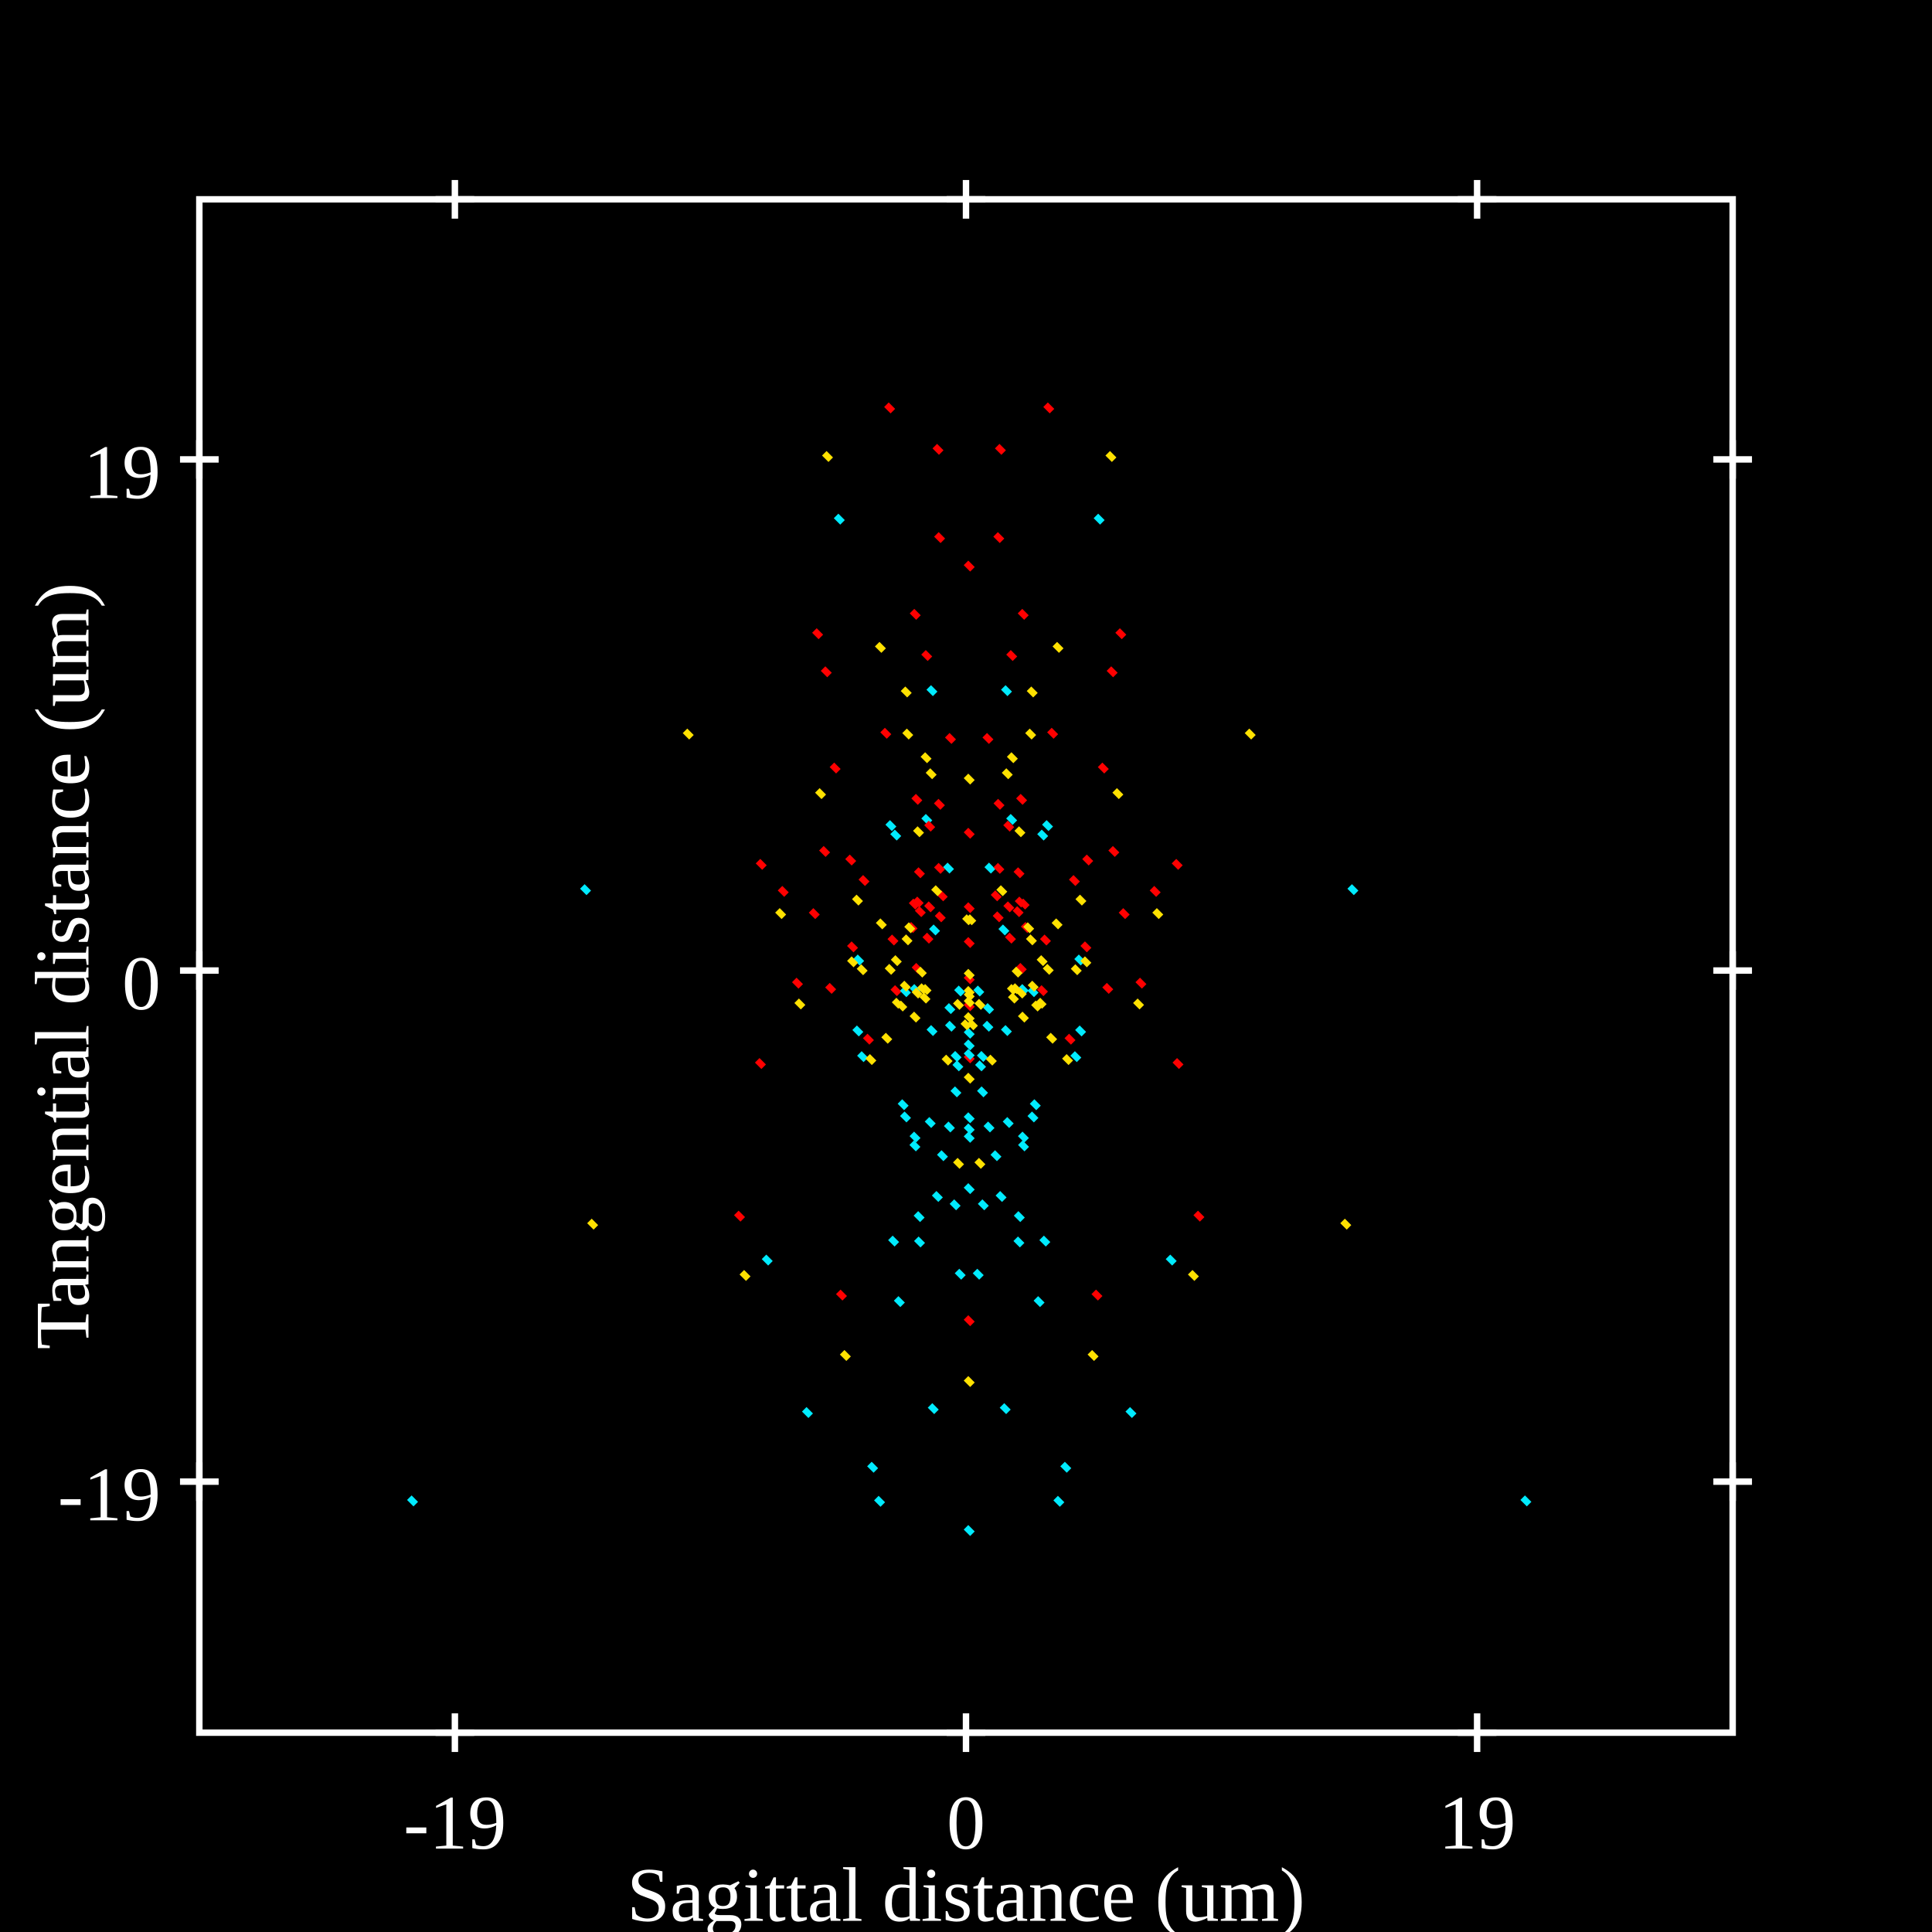
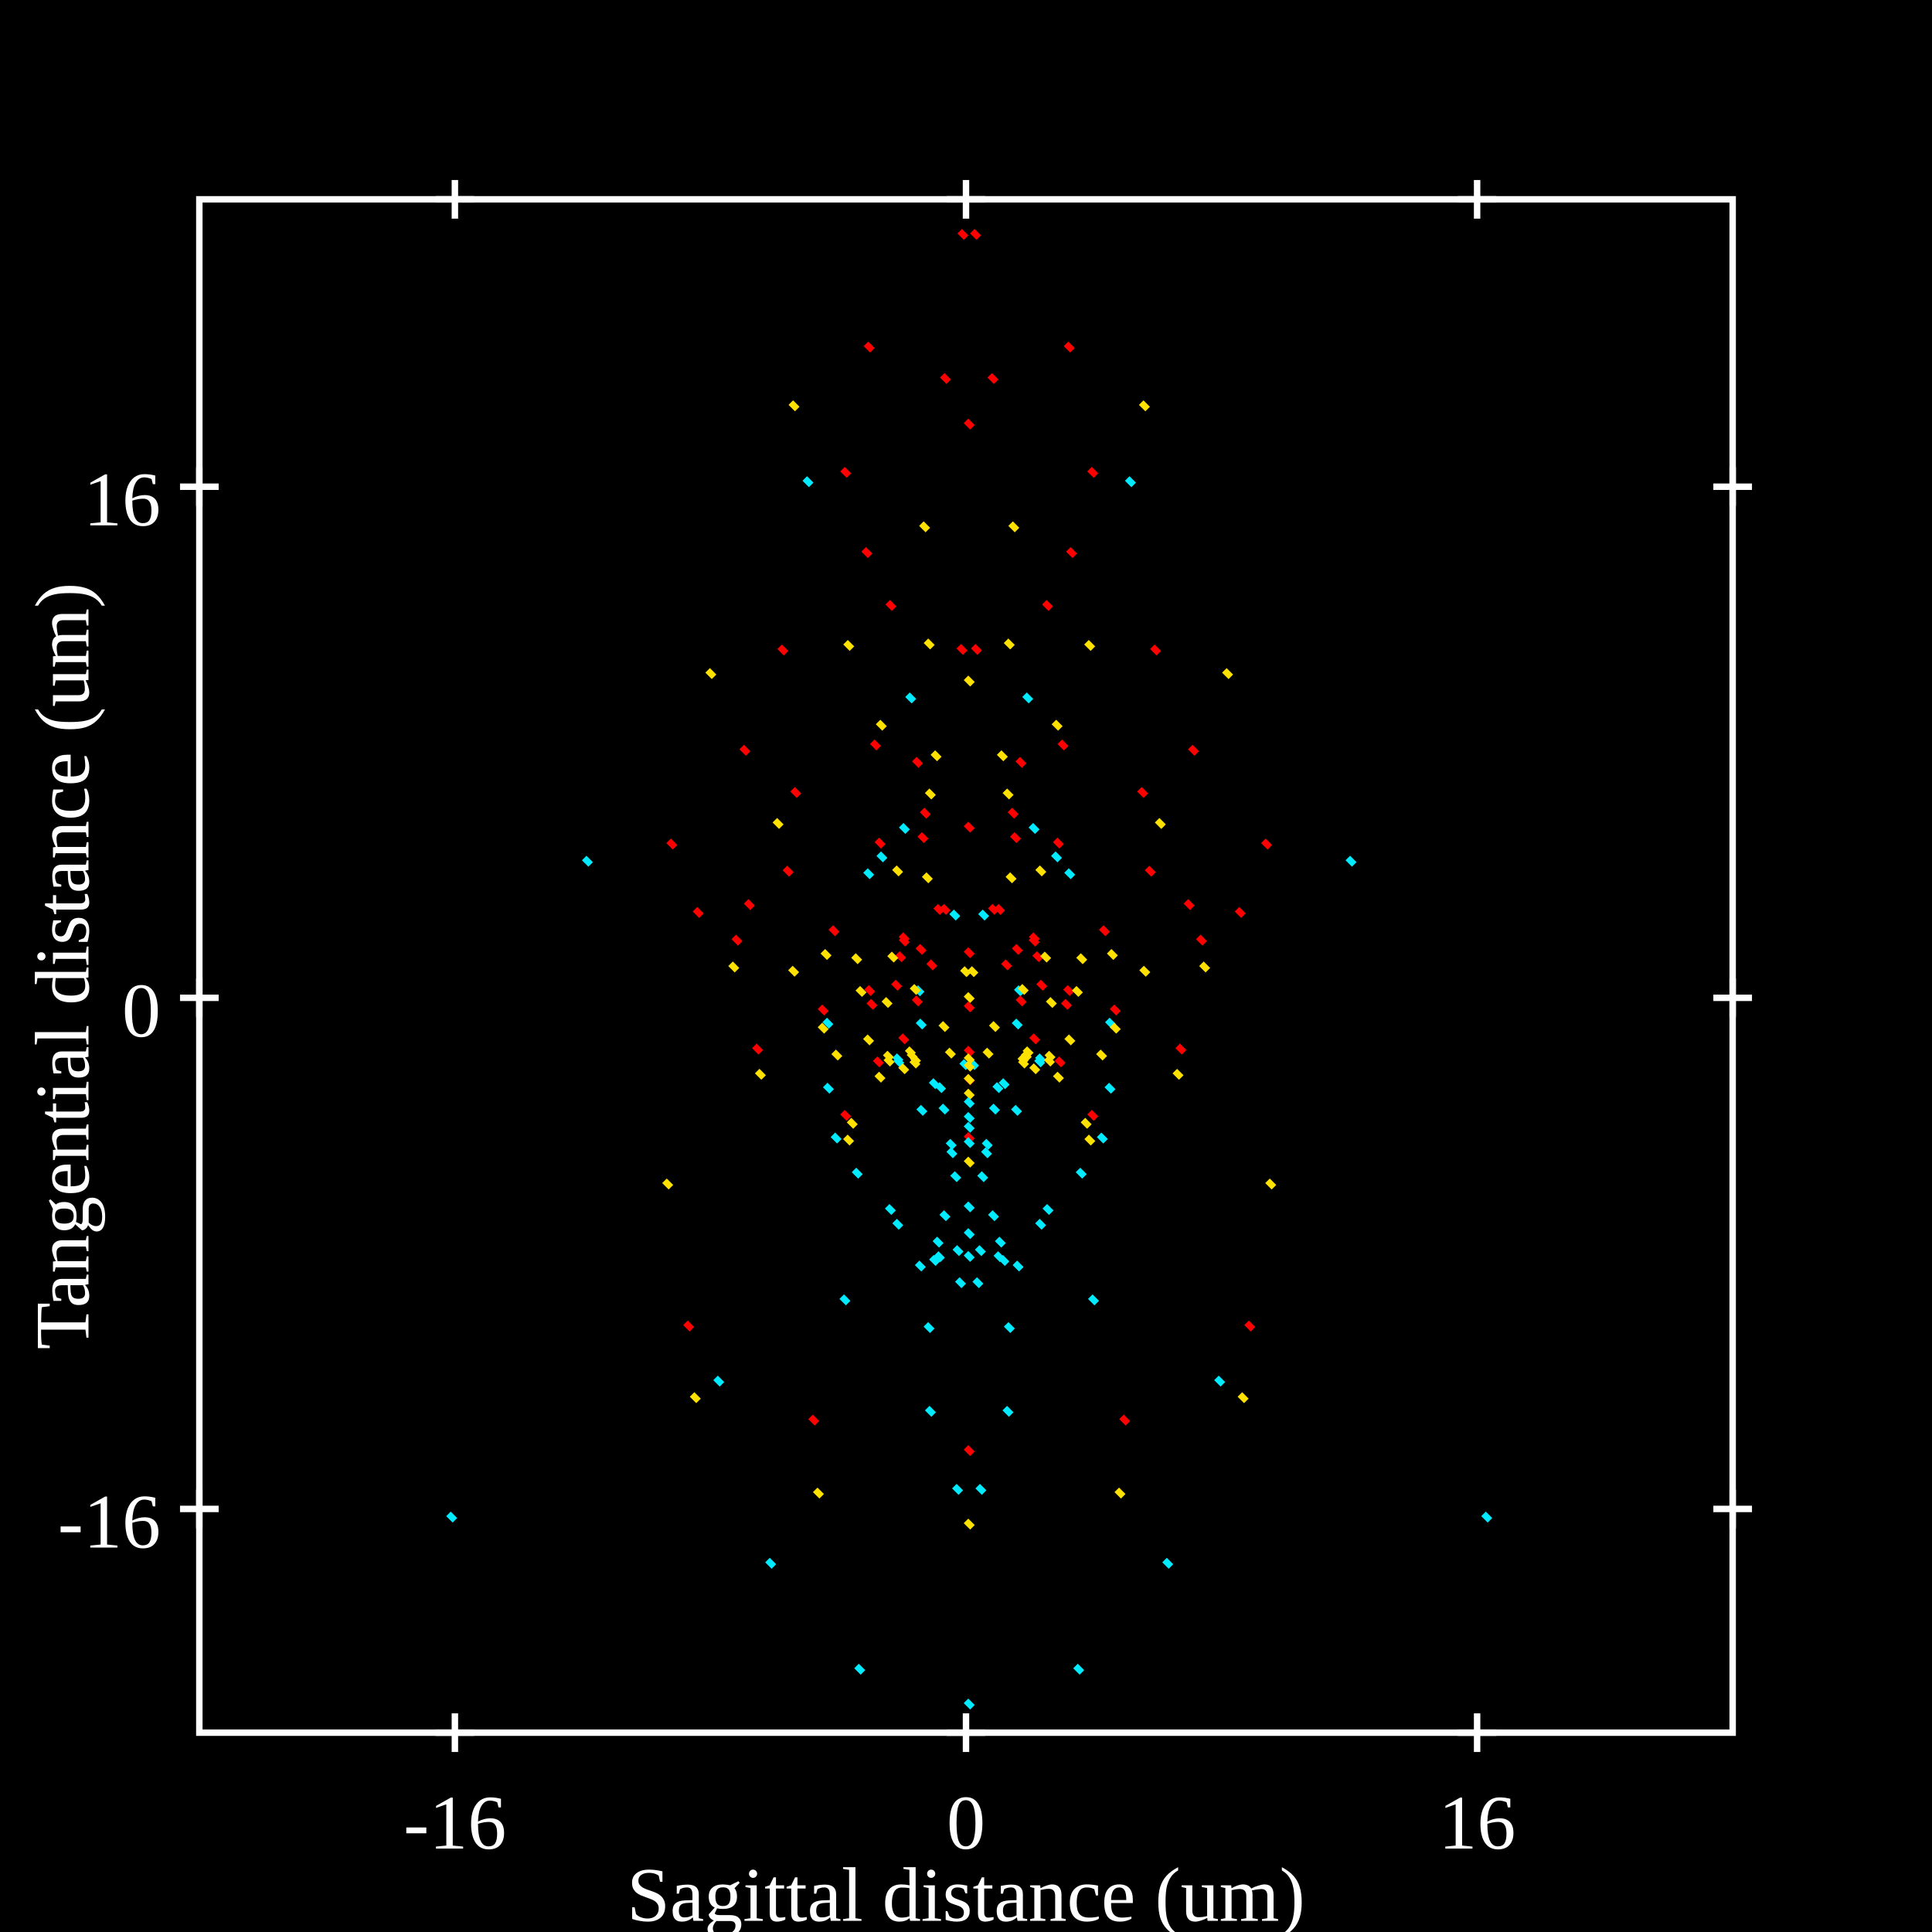
<svg xmlns="http://www.w3.org/2000/svg" xmlns:xlink="http://www.w3.org/1999/xlink" width="300px" height="300px" version="1.1">
  <rect x="0" y="0" width="300" height="300" fill="#000000" />
  <defs>
    <g id="dot">
      <line x1="1" y1="1" x2="0" y2="0" />
    </g>
    <g id="cross">
      <line x1="-3" y1="0" x2="3" y2="0" />
      <line x1="0" y1="-3" x2="0" y2="3" />
    </g>
    <g id="square">
      <line x1="-3" y1="-3" x2="-3" y2="3" />
      <line x1="-3" y1="3" x2="3" y2="3" />
      <line x1="3" y1="3" x2="3" y2="-3" />
      <line x1="3" y1="-3" x2="-3" y2="-3" />
    </g>
    <g id="round">
      <ellipse cx="0" cy="0" rx="3" ry="3" fill="none" />
    </g>
    <g id="triangle">
      <line x1="0" y1="-3" x2="-3" y2="3" />
      <line x1="-3" y1="3" x2="3" y2="3" />
      <line x1="0" y1="-3" x2="3" y2="3" />
    </g>
  </defs>
  <polygon fill="none" stroke="#ffffff" points="30.952,269.048 30.952,30.952 269.048,30.952 269.048,269.048 " />
  <text style="font-size:12;text-align:center;text-anchor:middle;" x="150" y="298.262" fill="#ffffff">Sagittal distance (um)</text>
  <use x="70.635" y="30.952" xlink:href="#cross" stroke="#ffffff" />
  <use x="70.635" y="269.048" xlink:href="#cross" stroke="#ffffff" />
-   <text style="font-size:12;text-align:center;text-anchor:middle;" x="70.635" y="287.048" fill="#ffffff">-19</text>
+   <text style="font-size:12;text-align:center;text-anchor:middle;" x="70.635" y="287.048" fill="#ffffff">-16</text>
  <use x="150" y="30.952" xlink:href="#cross" stroke="#ffffff" />
  <use x="150" y="269.048" xlink:href="#cross" stroke="#ffffff" />
  <text style="font-size:12;text-align:center;text-anchor:middle;" x="150" y="287.048" fill="#ffffff">0</text>
  <use x="229.365" y="30.952" xlink:href="#cross" stroke="#ffffff" />
  <use x="229.365" y="269.048" xlink:href="#cross" stroke="#ffffff" />
-   <text style="font-size:12;text-align:center;text-anchor:middle;" x="229.365" y="287.048" fill="#ffffff">19</text>
+   <text style="font-size:12;text-align:center;text-anchor:middle;" x="229.365" y="287.048" fill="#ffffff">16</text>
  <text style="font-size:12;text-align:center;text-anchor:middle;" x="7.738" y="156" transform="rotate(-90,7.738,150)" fill="#ffffff">Tangential distance (um)</text>
-   <use x="269.048" y="230.068" xlink:href="#cross" stroke="#ffffff" />
-   <use x="30.952" y="230.068" xlink:href="#cross" stroke="#ffffff" />
-   <text style="font-size:12;text-align:right;text-anchor:end;" x="24.952" y="236.068" fill="#ffffff">-19</text>
-   <use x="269.048" y="150.703" xlink:href="#cross" stroke="#ffffff" />
-   <use x="30.952" y="150.703" xlink:href="#cross" stroke="#ffffff" />
-   <text style="font-size:12;text-align:right;text-anchor:end;" x="24.952" y="156.703" fill="#ffffff">0</text>
-   <use x="269.048" y="71.337" xlink:href="#cross" stroke="#ffffff" />
-   <use x="30.952" y="71.337" xlink:href="#cross" stroke="#ffffff" />
-   <text style="font-size:12;text-align:right;text-anchor:end;" x="24.952" y="77.337" fill="#ffffff">19</text>
-   <use x="118.636" y="195.164" xlink:href="#dot" stroke="#00ebff" />
-   <use x="115.189" y="197.551" xlink:href="#dot" stroke="#ffe100" />
-   <use x="114.332" y="188.342" xlink:href="#dot" stroke="#ff0000" />
-   <use x="124.883" y="218.836" xlink:href="#dot" stroke="#00ebff" />
-   <use x="130.769" y="209.98" xlink:href="#dot" stroke="#ffe100" />
-   <use x="130.165" y="200.598" xlink:href="#dot" stroke="#ff0000" />
-   <use x="136.08" y="232.622" xlink:href="#dot" stroke="#00ebff" />
-   <use x="150" y="214.027" xlink:href="#dot" stroke="#ffe100" />
-   <use x="150" y="204.575" xlink:href="#dot" stroke="#ff0000" />
-   <use x="150" y="237.157" xlink:href="#dot" stroke="#00ebff" />
-   <use x="169.231" y="209.98" xlink:href="#dot" stroke="#ffe100" />
-   <use x="169.835" y="200.598" xlink:href="#dot" stroke="#ff0000" />
-   <use x="163.92" y="232.622" xlink:href="#dot" stroke="#00ebff" />
-   <use x="184.811" y="197.551" xlink:href="#dot" stroke="#ffe100" />
-   <use x="185.668" y="188.342" xlink:href="#dot" stroke="#ff0000" />
-   <use x="175.117" y="218.836" xlink:href="#dot" stroke="#00ebff" />
-   <use x="181.364" y="195.164" xlink:href="#dot" stroke="#00ebff" />
-   <use x="127.996" y="70.384" xlink:href="#dot" stroke="#ffe100" />
-   <use x="137.645" y="62.843" xlink:href="#dot" stroke="#ff0000" />
-   <use x="129.826" y="80.114" xlink:href="#dot" stroke="#00ebff" />
-   <use x="136.21" y="100.024" xlink:href="#dot" stroke="#ffe100" />
-   <use x="141.616" y="94.894" xlink:href="#dot" stroke="#ff0000" />
-   <use x="144.211" y="106.745" xlink:href="#dot" stroke="#00ebff" />
-   <use x="126.917" y="122.732" xlink:href="#dot" stroke="#ffe100" />
-   <use x="129.18" y="118.761" xlink:href="#dot" stroke="#ff0000" />
-   <use x="138.59" y="129.171" xlink:href="#dot" stroke="#00ebff" />
-   <use x="120.719" y="141.362" xlink:href="#dot" stroke="#ffe100" />
-   <use x="121.122" y="137.917" xlink:href="#dot" stroke="#ff0000" />
-   <use x="132.835" y="148.567" xlink:href="#dot" stroke="#00ebff" />
-   <use x="123.704" y="155.397" xlink:href="#dot" stroke="#ffe100" />
-   <use x="123.336" y="152.164" xlink:href="#dot" stroke="#ff0000" />
-   <use x="133.445" y="163.577" xlink:href="#dot" stroke="#00ebff" />
-   <use x="134.728" y="164.028" xlink:href="#dot" stroke="#ffe100" />
-   <use x="134.35" y="160.863" xlink:href="#dot" stroke="#ff0000" />
-   <use x="140.106" y="172.941" xlink:href="#dot" stroke="#00ebff" />
-   <use x="150" y="166.922" xlink:href="#dot" stroke="#ffe100" />
-   <use x="150" y="163.771" xlink:href="#dot" stroke="#ff0000" />
-   <use x="150" y="176.103" xlink:href="#dot" stroke="#00ebff" />
-   <use x="165.272" y="164.028" xlink:href="#dot" stroke="#ffe100" />
-   <use x="165.65" y="160.863" xlink:href="#dot" stroke="#ff0000" />
-   <use x="159.894" y="172.941" xlink:href="#dot" stroke="#00ebff" />
-   <use x="176.296" y="155.397" xlink:href="#dot" stroke="#ffe100" />
-   <use x="176.664" y="152.164" xlink:href="#dot" stroke="#ff0000" />
-   <use x="166.555" y="163.577" xlink:href="#dot" stroke="#00ebff" />
-   <use x="179.281" y="141.362" xlink:href="#dot" stroke="#ffe100" />
-   <use x="178.878" y="137.917" xlink:href="#dot" stroke="#ff0000" />
-   <use x="167.165" y="148.567" xlink:href="#dot" stroke="#00ebff" />
-   <use x="173.083" y="122.732" xlink:href="#dot" stroke="#ffe100" />
-   <use x="170.82" y="118.761" xlink:href="#dot" stroke="#ff0000" />
-   <use x="161.41" y="129.171" xlink:href="#dot" stroke="#00ebff" />
-   <use x="163.79" y="100.024" xlink:href="#dot" stroke="#ffe100" />
-   <use x="158.384" y="94.894" xlink:href="#dot" stroke="#ff0000" />
-   <use x="155.789" y="106.745" xlink:href="#dot" stroke="#00ebff" />
-   <use x="172.004" y="70.384" xlink:href="#dot" stroke="#ffe100" />
-   <use x="162.355" y="62.843" xlink:href="#dot" stroke="#ff0000" />
-   <use x="170.174" y="80.114" xlink:href="#dot" stroke="#00ebff" />
-   <use x="106.367" y="113.484" xlink:href="#dot" stroke="#ffe100" />
-   <use x="126.461" y="97.903" xlink:href="#dot" stroke="#ff0000" />
-   <use x="90.424" y="137.647" xlink:href="#dot" stroke="#00ebff" />
-   <use x="159.542" y="113.484" xlink:href="#dot" stroke="#ffe100" />
-   <use x="172.195" y="103.817" xlink:href="#dot" stroke="#ff0000" />
-   <use x="156.59" y="126.739" xlink:href="#dot" stroke="#00ebff" />
-   <use x="155.907" y="119.648" xlink:href="#dot" stroke="#ffe100" />
-   <use x="162.951" y="113.362" xlink:href="#dot" stroke="#ff0000" />
-   <use x="162.163" y="127.701" xlink:href="#dot" stroke="#00ebff" />
-   <use x="142.127" y="128.656" xlink:href="#dot" stroke="#ffe100" />
-   <use x="145.372" y="124.394" xlink:href="#dot" stroke="#ff0000" />
-   <use x="153.215" y="134.298" xlink:href="#dot" stroke="#00ebff" />
-   <use x="132.653" y="139.267" xlink:href="#dot" stroke="#ffe100" />
-   <use x="133.666" y="136.228" xlink:href="#dot" stroke="#ff0000" />
-   <use x="144.615" y="143.902" xlink:href="#dot" stroke="#00ebff" />
-   <use x="131.887" y="148.852" xlink:href="#dot" stroke="#ffe100" />
-   <use x="131.882" y="146.528" xlink:href="#dot" stroke="#ff0000" />
-   <use x="141.616" y="153.156" xlink:href="#dot" stroke="#00ebff" />
-   <use x="138.834" y="155.28" xlink:href="#dot" stroke="#ffe100" />
-   <use x="138.627" y="153.328" xlink:href="#dot" stroke="#ff0000" />
-   <use x="144.226" y="159.524" xlink:href="#dot" stroke="#00ebff" />
-   <use x="150" y="157.511" xlink:href="#dot" stroke="#ffe100" />
-   <use x="150" y="155.675" xlink:href="#dot" stroke="#ff0000" />
-   <use x="150" y="161.758" xlink:href="#dot" stroke="#00ebff" />
-   <use x="161.166" y="155.28" xlink:href="#dot" stroke="#ffe100" />
-   <use x="161.373" y="153.328" xlink:href="#dot" stroke="#ff0000" />
-   <use x="155.774" y="159.524" xlink:href="#dot" stroke="#00ebff" />
-   <use x="168.113" y="148.852" xlink:href="#dot" stroke="#ffe100" />
-   <use x="168.118" y="146.528" xlink:href="#dot" stroke="#ff0000" />
-   <use x="158.384" y="153.156" xlink:href="#dot" stroke="#00ebff" />
-   <use x="167.347" y="139.267" xlink:href="#dot" stroke="#ffe100" />
-   <use x="166.334" y="136.228" xlink:href="#dot" stroke="#ff0000" />
-   <use x="155.385" y="143.902" xlink:href="#dot" stroke="#00ebff" />
-   <use x="157.873" y="128.656" xlink:href="#dot" stroke="#ffe100" />
-   <use x="154.628" y="124.394" xlink:href="#dot" stroke="#ff0000" />
-   <use x="146.785" y="134.298" xlink:href="#dot" stroke="#00ebff" />
-   <use x="144.093" y="119.648" xlink:href="#dot" stroke="#ffe100" />
-   <use x="137.049" y="113.362" xlink:href="#dot" stroke="#ff0000" />
-   <use x="137.837" y="127.701" xlink:href="#dot" stroke="#00ebff" />
-   <use x="140.458" y="113.484" xlink:href="#dot" stroke="#ffe100" />
-   <use x="127.805" y="103.817" xlink:href="#dot" stroke="#ff0000" />
-   <use x="143.41" y="126.739" xlink:href="#dot" stroke="#00ebff" />
-   <use x="193.633" y="113.484" xlink:href="#dot" stroke="#ffe100" />
-   <use x="173.539" y="97.903" xlink:href="#dot" stroke="#ff0000" />
-   <use x="209.576" y="137.647" xlink:href="#dot" stroke="#00ebff" />
-   <use x="91.527" y="189.587" xlink:href="#dot" stroke="#ffe100" />
-   <use x="117.581" y="164.645" xlink:href="#dot" stroke="#ff0000" />
-   <use x="63.56" y="232.559" xlink:href="#dot" stroke="#00ebff" />
-   <use x="166.623" y="150.08" xlink:href="#dot" stroke="#ffe100" />
-   <use x="182.296" y="133.716" xlink:href="#dot" stroke="#ff0000" />
-   <use x="158.415" y="176.064" xlink:href="#dot" stroke="#00ebff" />
-   <use x="163.648" y="142.96" xlink:href="#dot" stroke="#ffe100" />
-   <use x="172.455" y="131.716" xlink:href="#dot" stroke="#ff0000" />
-   <use x="167.296" y="159.586" xlink:href="#dot" stroke="#00ebff" />
-   <use x="150.245" y="142.321" xlink:href="#dot" stroke="#ffe100" />
-   <use x="154.606" y="134.339" xlink:href="#dot" stroke="#ff0000" />
-   <use x="159.909" y="153.489" xlink:href="#dot" stroke="#00ebff" />
-   <use x="140.344" y="145.443" xlink:href="#dot" stroke="#ffe100" />
-   <use x="142.077" y="139.57" xlink:href="#dot" stroke="#ff0000" />
-   <use x="151.486" y="153.387" xlink:href="#dot" stroke="#00ebff" />
-   <use x="137.728" y="150.019" xlink:href="#dot" stroke="#ffe100" />
-   <use x="138.16" y="145.465" xlink:href="#dot" stroke="#ff0000" />
-   <use x="146.995" y="156.115" xlink:href="#dot" stroke="#00ebff" />
-   <use x="141.915" y="153.705" xlink:href="#dot" stroke="#ffe100" />
-   <use x="141.916" y="149.875" xlink:href="#dot" stroke="#ff0000" />
-   <use x="147.097" y="158.853" xlink:href="#dot" stroke="#00ebff" />
-   <use x="150" y="155.079" xlink:href="#dot" stroke="#ffe100" />
-   <use x="150" y="151.48" xlink:href="#dot" stroke="#ff0000" />
-   <use x="150" y="159.935" xlink:href="#dot" stroke="#00ebff" />
-   <use x="158.085" y="153.705" xlink:href="#dot" stroke="#ffe100" />
-   <use x="158.084" y="149.875" xlink:href="#dot" stroke="#ff0000" />
-   <use x="152.903" y="158.853" xlink:href="#dot" stroke="#00ebff" />
-   <use x="162.272" y="150.019" xlink:href="#dot" stroke="#ffe100" />
-   <use x="161.84" y="145.465" xlink:href="#dot" stroke="#ff0000" />
-   <use x="153.005" y="156.115" xlink:href="#dot" stroke="#00ebff" />
-   <use x="159.656" y="145.443" xlink:href="#dot" stroke="#ffe100" />
-   <use x="157.923" y="139.57" xlink:href="#dot" stroke="#ff0000" />
-   <use x="148.514" y="153.387" xlink:href="#dot" stroke="#00ebff" />
-   <use x="149.755" y="142.321" xlink:href="#dot" stroke="#ffe100" />
-   <use x="145.394" y="134.339" xlink:href="#dot" stroke="#ff0000" />
-   <use x="140.091" y="153.489" xlink:href="#dot" stroke="#00ebff" />
-   <use x="136.352" y="142.96" xlink:href="#dot" stroke="#ffe100" />
-   <use x="127.545" y="131.716" xlink:href="#dot" stroke="#ff0000" />
-   <use x="132.704" y="159.586" xlink:href="#dot" stroke="#00ebff" />
-   <use x="133.377" y="150.08" xlink:href="#dot" stroke="#ffe100" />
-   <use x="117.704" y="133.716" xlink:href="#dot" stroke="#ff0000" />
-   <use x="141.585" y="176.064" xlink:href="#dot" stroke="#00ebff" />
-   <use x="208.473" y="189.587" xlink:href="#dot" stroke="#ffe100" />
-   <use x="182.419" y="164.645" xlink:href="#dot" stroke="#ff0000" />
-   <use x="236.44" y="232.559" xlink:href="#dot" stroke="#00ebff" />
-   <use x="151.659" y="180.142" xlink:href="#dot" stroke="#ffe100" />
-   <use x="171.516" y="152.973" xlink:href="#dot" stroke="#ff0000" />
-   <use x="135.003" y="227.333" xlink:href="#dot" stroke="#00ebff" />
-   <use x="162.8" y="160.72" xlink:href="#dot" stroke="#ffe100" />
-   <use x="174.061" y="141.366" xlink:href="#dot" stroke="#ff0000" />
-   <use x="161.741" y="192.216" xlink:href="#dot" stroke="#00ebff" />
-   <use x="151.664" y="155.459" xlink:href="#dot" stroke="#ffe100" />
-   <use x="157.594" y="141.061" xlink:href="#dot" stroke="#ff0000" />
-   <use x="158.435" y="177.437" xlink:href="#dot" stroke="#00ebff" />
-   <use x="142.75" y="153.028" xlink:href="#dot" stroke="#ffe100" />
-   <use x="145.503" y="141.867" xlink:href="#dot" stroke="#ff0000" />
-   <use x="152.065" y="169.044" xlink:href="#dot" stroke="#00ebff" />
-   <use x="140.068" y="152.632" xlink:href="#dot" stroke="#ffe100" />
-   <use x="141.123" y="143.523" xlink:href="#dot" stroke="#ff0000" />
-   <use x="148.241" y="165.005" xlink:href="#dot" stroke="#00ebff" />
-   <use x="143.296" y="153.145" xlink:href="#dot" stroke="#ffe100" />
-   <use x="143.593" y="145.177" xlink:href="#dot" stroke="#ff0000" />
-   <use x="147.962" y="163.546" xlink:href="#dot" stroke="#00ebff" />
-   <use x="150" y="153.456" xlink:href="#dot" stroke="#ffe100" />
-   <use x="150" y="145.855" xlink:href="#dot" stroke="#ff0000" />
-   <use x="150" y="163.233" xlink:href="#dot" stroke="#00ebff" />
-   <use x="156.704" y="153.145" xlink:href="#dot" stroke="#ffe100" />
-   <use x="156.407" y="145.177" xlink:href="#dot" stroke="#ff0000" />
-   <use x="152.038" y="163.546" xlink:href="#dot" stroke="#00ebff" />
-   <use x="159.932" y="152.632" xlink:href="#dot" stroke="#ffe100" />
-   <use x="158.877" y="143.523" xlink:href="#dot" stroke="#ff0000" />
-   <use x="151.759" y="165.005" xlink:href="#dot" stroke="#00ebff" />
-   <use x="157.25" y="153.028" xlink:href="#dot" stroke="#ffe100" />
-   <use x="154.497" y="141.867" xlink:href="#dot" stroke="#ff0000" />
-   <use x="147.935" y="169.044" xlink:href="#dot" stroke="#00ebff" />
-   <use x="148.336" y="155.459" xlink:href="#dot" stroke="#ffe100" />
-   <use x="142.406" y="141.061" xlink:href="#dot" stroke="#ff0000" />
-   <use x="141.565" y="177.437" xlink:href="#dot" stroke="#00ebff" />
-   <use x="137.2" y="160.72" xlink:href="#dot" stroke="#ffe100" />
-   <use x="125.939" y="141.366" xlink:href="#dot" stroke="#ff0000" />
-   <use x="138.259" y="192.216" xlink:href="#dot" stroke="#00ebff" />
-   <use x="148.341" y="180.142" xlink:href="#dot" stroke="#ffe100" />
-   <use x="128.484" y="152.973" xlink:href="#dot" stroke="#ff0000" />
-   <use x="164.997" y="227.333" xlink:href="#dot" stroke="#00ebff" />
-   <use x="153.435" y="164.113" xlink:href="#dot" stroke="#ffe100" />
-   <use x="168.402" y="133.044" xlink:href="#dot" stroke="#ff0000" />
-   <use x="144.414" y="218.234" xlink:href="#dot" stroke="#00ebff" />
-   <use x="149.503" y="158.625" xlink:href="#dot" stroke="#ffe100" />
-   <use x="157.731" y="135.022" xlink:href="#dot" stroke="#ff0000" />
-   <use x="151.398" y="197.359" xlink:href="#dot" stroke="#00ebff" />
-   <use x="141.586" y="157.436" xlink:href="#dot" stroke="#ffe100" />
-   <use x="145.809" y="138.604" xlink:href="#dot" stroke="#ff0000" />
-   <use x="147.811" y="186.584" xlink:href="#dot" stroke="#00ebff" />
-   <use x="139.529" y="155.716" xlink:href="#dot" stroke="#ffe100" />
-   <use x="141.472" y="139.884" xlink:href="#dot" stroke="#ff0000" />
-   <use x="145.846" y="178.959" xlink:href="#dot" stroke="#00ebff" />
-   <use x="143.133" y="154.484" xlink:href="#dot" stroke="#ffe100" />
-   <use x="143.851" y="140.318" xlink:href="#dot" stroke="#ff0000" />
-   <use x="146.923" y="174.499" xlink:href="#dot" stroke="#00ebff" />
-   <use x="150" y="154.077" xlink:href="#dot" stroke="#ffe100" />
-   <use x="150" y="140.446" xlink:href="#dot" stroke="#ff0000" />
-   <use x="150" y="173.063" xlink:href="#dot" stroke="#00ebff" />
-   <use x="156.867" y="154.484" xlink:href="#dot" stroke="#ffe100" />
-   <use x="156.149" y="140.318" xlink:href="#dot" stroke="#ff0000" />
-   <use x="153.077" y="174.499" xlink:href="#dot" stroke="#00ebff" />
-   <use x="160.471" y="155.716" xlink:href="#dot" stroke="#ffe100" />
-   <use x="158.528" y="139.884" xlink:href="#dot" stroke="#ff0000" />
-   <use x="154.154" y="178.959" xlink:href="#dot" stroke="#00ebff" />
-   <use x="158.414" y="157.436" xlink:href="#dot" stroke="#ffe100" />
-   <use x="154.191" y="138.604" xlink:href="#dot" stroke="#ff0000" />
-   <use x="152.189" y="186.584" xlink:href="#dot" stroke="#00ebff" />
-   <use x="150.497" y="158.625" xlink:href="#dot" stroke="#ffe100" />
-   <use x="142.269" y="135.022" xlink:href="#dot" stroke="#ff0000" />
-   <use x="148.602" y="197.359" xlink:href="#dot" stroke="#00ebff" />
-   <use x="146.565" y="164.113" xlink:href="#dot" stroke="#ffe100" />
-   <use x="131.598" y="133.044" xlink:href="#dot" stroke="#ff0000" />
-   <use x="155.586" y="218.234" xlink:href="#dot" stroke="#00ebff" />
-   <use x="144.942" y="137.809" xlink:href="#dot" stroke="#ffe100" />
-   <use x="156.598" y="101.291" xlink:href="#dot" stroke="#ff0000" />
-   <use x="139.153" y="201.615" xlink:href="#dot" stroke="#00ebff" />
-   <use x="140.766" y="143.563" xlink:href="#dot" stroke="#ffe100" />
-   <use x="147.091" y="114.166" xlink:href="#dot" stroke="#ff0000" />
-   <use x="142.284" y="192.351" xlink:href="#dot" stroke="#00ebff" />
-   <use x="138.68" y="148.671" xlink:href="#dot" stroke="#ffe100" />
-   <use x="141.865" y="123.624" xlink:href="#dot" stroke="#ff0000" />
-   <use x="142.22" y="188.414" xlink:href="#dot" stroke="#00ebff" />
-   <use x="142.564" y="150.451" xlink:href="#dot" stroke="#ffe100" />
-   <use x="143.864" y="127.786" xlink:href="#dot" stroke="#ff0000" />
-   <use x="145.054" y="185.289" xlink:href="#dot" stroke="#00ebff" />
-   <use x="150" y="150.791" xlink:href="#dot" stroke="#ffe100" />
-   <use x="150" y="128.888" xlink:href="#dot" stroke="#ff0000" />
-   <use x="150" y="184.07" xlink:href="#dot" stroke="#00ebff" />
-   <use x="157.436" y="150.451" xlink:href="#dot" stroke="#ffe100" />
-   <use x="156.136" y="127.786" xlink:href="#dot" stroke="#ff0000" />
-   <use x="154.946" y="185.289" xlink:href="#dot" stroke="#00ebff" />
-   <use x="161.32" y="148.671" xlink:href="#dot" stroke="#ffe100" />
-   <use x="158.135" y="123.624" xlink:href="#dot" stroke="#ff0000" />
-   <use x="157.78" y="188.414" xlink:href="#dot" stroke="#00ebff" />
-   <use x="159.234" y="143.563" xlink:href="#dot" stroke="#ffe100" />
-   <use x="152.909" y="114.166" xlink:href="#dot" stroke="#ff0000" />
-   <use x="157.716" y="192.351" xlink:href="#dot" stroke="#00ebff" />
-   <use x="155.058" y="137.809" xlink:href="#dot" stroke="#ffe100" />
-   <use x="143.402" y="101.291" xlink:href="#dot" stroke="#ff0000" />
-   <use x="160.847" y="201.615" xlink:href="#dot" stroke="#00ebff" />
-   <use x="140.218" y="106.948" xlink:href="#dot" stroke="#ffe100" />
-   <use x="145.155" y="69.274" xlink:href="#dot" stroke="#ff0000" />
-   <use x="139.741" y="171.041" xlink:href="#dot" stroke="#00ebff" />
-   <use x="143.3" y="117.159" xlink:href="#dot" stroke="#ffe100" />
-   <use x="145.403" y="82.978" xlink:href="#dot" stroke="#ff0000" />
-   <use x="143.947" y="173.805" xlink:href="#dot" stroke="#00ebff" />
-   <use x="150" y="120.48" xlink:href="#dot" stroke="#ffe100" />
-   <use x="150" y="87.401" xlink:href="#dot" stroke="#ff0000" />
-   <use x="150" y="174.787" xlink:href="#dot" stroke="#00ebff" />
-   <use x="156.7" y="117.159" xlink:href="#dot" stroke="#ffe100" />
-   <use x="154.597" y="82.978" xlink:href="#dot" stroke="#ff0000" />
-   <use x="156.053" y="173.805" xlink:href="#dot" stroke="#00ebff" />
-   <use x="159.782" y="106.948" xlink:href="#dot" stroke="#ffe100" />
-   <use x="154.845" y="69.274" xlink:href="#dot" stroke="#ff0000" />
-   <use x="160.259" y="171.041" xlink:href="#dot" stroke="#00ebff" />
+   <use x="269.048" y="234.306" xlink:href="#cross" stroke="#ffffff" />
+   <use x="30.952" y="234.306" xlink:href="#cross" stroke="#ffffff" />
+   <text style="font-size:12;text-align:right;text-anchor:end;" x="24.952" y="240.306" fill="#ffffff">-16</text>
+   <use x="269.048" y="154.941" xlink:href="#cross" stroke="#ffffff" />
+   <use x="30.952" y="154.941" xlink:href="#cross" stroke="#ffffff" />
+   <text style="font-size:12;text-align:right;text-anchor:end;" x="24.952" y="160.941" fill="#ffffff">0</text>
+   <use x="269.048" y="75.576" xlink:href="#cross" stroke="#ffffff" />
+   <use x="30.952" y="75.576" xlink:href="#cross" stroke="#ffffff" />
+   <text style="font-size:12;text-align:right;text-anchor:end;" x="24.952" y="81.576" fill="#ffffff">16</text>
+   <use x="111.109" y="213.957" xlink:href="#dot" stroke="#00ebff" />
+   <use x="107.467" y="216.531" xlink:href="#dot" stroke="#ffe100" />
+   <use x="106.435" y="205.404" xlink:href="#dot" stroke="#ff0000" />
+   <use x="119.172" y="242.245" xlink:href="#dot" stroke="#00ebff" />
+   <use x="126.587" y="231.344" xlink:href="#dot" stroke="#ffe100" />
+   <use x="125.858" y="220.01" xlink:href="#dot" stroke="#ff0000" />
+   <use x="133" y="258.696" xlink:href="#dot" stroke="#00ebff" />
+   <use x="150" y="236.164" xlink:href="#dot" stroke="#ffe100" />
+   <use x="150" y="224.745" xlink:href="#dot" stroke="#ff0000" />
+   <use x="150" y="264.103" xlink:href="#dot" stroke="#00ebff" />
+   <use x="173.413" y="231.344" xlink:href="#dot" stroke="#ffe100" />
+   <use x="174.142" y="220.01" xlink:href="#dot" stroke="#ff0000" />
+   <use x="167" y="258.696" xlink:href="#dot" stroke="#00ebff" />
+   <use x="192.533" y="216.531" xlink:href="#dot" stroke="#ffe100" />
+   <use x="193.565" y="205.404" xlink:href="#dot" stroke="#ff0000" />
+   <use x="180.828" y="242.245" xlink:href="#dot" stroke="#00ebff" />
+   <use x="188.891" y="213.957" xlink:href="#dot" stroke="#00ebff" />
+   <use x="122.795" y="62.516" xlink:href="#dot" stroke="#ffe100" />
+   <use x="134.466" y="53.396" xlink:href="#dot" stroke="#ff0000" />
+   <use x="124.963" y="74.299" xlink:href="#dot" stroke="#00ebff" />
+   <use x="131.292" y="99.724" xlink:href="#dot" stroke="#ffe100" />
+   <use x="137.839" y="93.513" xlink:href="#dot" stroke="#ff0000" />
+   <use x="140.913" y="107.876" xlink:href="#dot" stroke="#00ebff" />
+   <use x="120.322" y="127.366" xlink:href="#dot" stroke="#ffe100" />
+   <use x="123.069" y="122.556" xlink:href="#dot" stroke="#ff0000" />
+   <use x="134.392" y="135.173" xlink:href="#dot" stroke="#00ebff" />
+   <use x="113.441" y="149.655" xlink:href="#dot" stroke="#ffe100" />
+   <use x="113.935" y="145.483" xlink:href="#dot" stroke="#ff0000" />
+   <use x="128.058" y="158.382" xlink:href="#dot" stroke="#00ebff" />
+   <use x="117.576" y="166.318" xlink:href="#dot" stroke="#ffe100" />
+   <use x="117.134" y="162.404" xlink:href="#dot" stroke="#ff0000" />
+   <use x="129.332" y="176.215" xlink:href="#dot" stroke="#00ebff" />
+   <use x="131.269" y="176.529" xlink:href="#dot" stroke="#ffe100" />
+   <use x="130.814" y="172.699" xlink:href="#dot" stroke="#ff0000" />
+   <use x="137.761" y="187.309" xlink:href="#dot" stroke="#00ebff" />
+   <use x="150" y="179.948" xlink:href="#dot" stroke="#ffe100" />
+   <use x="150" y="176.136" xlink:href="#dot" stroke="#ff0000" />
+   <use x="150" y="191.05" xlink:href="#dot" stroke="#00ebff" />
+   <use x="168.731" y="176.529" xlink:href="#dot" stroke="#ffe100" />
+   <use x="169.186" y="172.699" xlink:href="#dot" stroke="#ff0000" />
+   <use x="162.239" y="187.309" xlink:href="#dot" stroke="#00ebff" />
+   <use x="182.424" y="166.318" xlink:href="#dot" stroke="#ffe100" />
+   <use x="182.866" y="162.404" xlink:href="#dot" stroke="#ff0000" />
+   <use x="170.668" y="176.215" xlink:href="#dot" stroke="#00ebff" />
+   <use x="186.559" y="149.655" xlink:href="#dot" stroke="#ffe100" />
+   <use x="186.065" y="145.483" xlink:href="#dot" stroke="#ff0000" />
+   <use x="171.942" y="158.382" xlink:href="#dot" stroke="#00ebff" />
+   <use x="179.678" y="127.366" xlink:href="#dot" stroke="#ffe100" />
+   <use x="176.931" y="122.556" xlink:href="#dot" stroke="#ff0000" />
+   <use x="165.608" y="135.173" xlink:href="#dot" stroke="#00ebff" />
+   <use x="168.708" y="99.724" xlink:href="#dot" stroke="#ffe100" />
+   <use x="162.161" y="93.513" xlink:href="#dot" stroke="#ff0000" />
+   <use x="159.087" y="107.876" xlink:href="#dot" stroke="#00ebff" />
+   <use x="177.205" y="62.516" xlink:href="#dot" stroke="#ffe100" />
+   <use x="165.534" y="53.396" xlink:href="#dot" stroke="#ff0000" />
+   <use x="175.037" y="74.299" xlink:href="#dot" stroke="#00ebff" />
+   <use x="109.88" y="104.096" xlink:href="#dot" stroke="#ffe100" />
+   <use x="134.11" y="85.303" xlink:href="#dot" stroke="#ff0000" />
+   <use x="90.714" y="133.231" xlink:href="#dot" stroke="#00ebff" />
+   <use x="163.651" y="112.112" xlink:href="#dot" stroke="#ffe100" />
+   <use x="178.94" y="100.429" xlink:href="#dot" stroke="#ff0000" />
+   <use x="160.068" y="128.142" xlink:href="#dot" stroke="#00ebff" />
+   <use x="156.035" y="122.789" xlink:href="#dot" stroke="#ffe100" />
+   <use x="164.558" y="115.18" xlink:href="#dot" stroke="#ff0000" />
+   <use x="163.555" y="132.557" xlink:href="#dot" stroke="#00ebff" />
+   <use x="138.881" y="134.733" xlink:href="#dot" stroke="#ffe100" />
+   <use x="142.813" y="129.567" xlink:href="#dot" stroke="#ff0000" />
+   <use x="152.242" y="141.589" xlink:href="#dot" stroke="#00ebff" />
+   <use x="127.769" y="147.712" xlink:href="#dot" stroke="#ffe100" />
+   <use x="129.002" y="144.024" xlink:href="#dot" stroke="#ff0000" />
+   <use x="142.196" y="153.348" xlink:href="#dot" stroke="#00ebff" />
+   <use x="127.323" y="159.154" xlink:href="#dot" stroke="#ffe100" />
+   <use x="127.323" y="156.333" xlink:href="#dot" stroke="#ff0000" />
+   <use x="139.062" y="164.386" xlink:href="#dot" stroke="#00ebff" />
+   <use x="136.143" y="166.761" xlink:href="#dot" stroke="#ffe100" />
+   <use x="135.896" y="164.39" xlink:href="#dot" stroke="#ff0000" />
+   <use x="142.651" y="171.916" xlink:href="#dot" stroke="#00ebff" />
+   <use x="150" y="169.393" xlink:href="#dot" stroke="#ffe100" />
+   <use x="150" y="167.162" xlink:href="#dot" stroke="#ff0000" />
+   <use x="150" y="174.549" xlink:href="#dot" stroke="#00ebff" />
+   <use x="163.857" y="166.761" xlink:href="#dot" stroke="#ffe100" />
+   <use x="164.104" y="164.39" xlink:href="#dot" stroke="#ff0000" />
+   <use x="157.349" y="171.916" xlink:href="#dot" stroke="#00ebff" />
+   <use x="172.677" y="159.154" xlink:href="#dot" stroke="#ffe100" />
+   <use x="172.677" y="156.333" xlink:href="#dot" stroke="#ff0000" />
+   <use x="160.938" y="164.386" xlink:href="#dot" stroke="#00ebff" />
+   <use x="172.231" y="147.712" xlink:href="#dot" stroke="#ffe100" />
+   <use x="170.998" y="144.024" xlink:href="#dot" stroke="#ff0000" />
+   <use x="157.804" y="153.348" xlink:href="#dot" stroke="#00ebff" />
+   <use x="161.119" y="134.733" xlink:href="#dot" stroke="#ffe100" />
+   <use x="157.187" y="129.567" xlink:href="#dot" stroke="#ff0000" />
+   <use x="147.758" y="141.589" xlink:href="#dot" stroke="#00ebff" />
+   <use x="143.965" y="122.789" xlink:href="#dot" stroke="#ffe100" />
+   <use x="135.442" y="115.18" xlink:href="#dot" stroke="#ff0000" />
+   <use x="136.445" y="132.557" xlink:href="#dot" stroke="#00ebff" />
+   <use x="136.349" y="112.112" xlink:href="#dot" stroke="#ffe100" />
+   <use x="121.06" y="100.429" xlink:href="#dot" stroke="#ff0000" />
+   <use x="139.932" y="128.142" xlink:href="#dot" stroke="#00ebff" />
+   <use x="190.12" y="104.096" xlink:href="#dot" stroke="#ffe100" />
+   <use x="165.89" y="85.303" xlink:href="#dot" stroke="#ff0000" />
+   <use x="209.286" y="133.231" xlink:href="#dot" stroke="#00ebff" />
+   <use x="103.183" y="183.353" xlink:href="#dot" stroke="#ffe100" />
+   <use x="134.552" y="153.31" xlink:href="#dot" stroke="#ff0000" />
+   <use x="69.638" y="235.074" xlink:href="#dot" stroke="#00ebff" />
+   <use x="177.267" y="150.313" xlink:href="#dot" stroke="#ffe100" />
+   <use x="196.18" y="130.564" xlink:href="#dot" stroke="#ff0000" />
+   <use x="167.391" y="181.67" xlink:href="#dot" stroke="#00ebff" />
+   <use x="167.474" y="148.369" xlink:href="#dot" stroke="#ffe100" />
+   <use x="178.117" y="134.779" xlink:href="#dot" stroke="#ff0000" />
+   <use x="171.86" y="168.48" xlink:href="#dot" stroke="#00ebff" />
+   <use x="149.43" y="150.382" xlink:href="#dot" stroke="#ffe100" />
+   <use x="154.708" y="140.723" xlink:href="#dot" stroke="#ff0000" />
+   <use x="161.074" y="163.918" xlink:href="#dot" stroke="#00ebff" />
+   <use x="137.242" y="155.171" xlink:href="#dot" stroke="#ffe100" />
+   <use x="139.345" y="148.057" xlink:href="#dot" stroke="#ff0000" />
+   <use x="150.678" y="164.816" xlink:href="#dot" stroke="#00ebff" />
+   <use x="134.37" y="160.977" xlink:href="#dot" stroke="#ffe100" />
+   <use x="134.899" y="155.457" xlink:href="#dot" stroke="#ff0000" />
+   <use x="145.549" y="168.387" xlink:href="#dot" stroke="#00ebff" />
+   <use x="139.828" y="165.457" xlink:href="#dot" stroke="#ffe100" />
+   <use x="139.833" y="160.812" xlink:href="#dot" stroke="#ff0000" />
+   <use x="146.08" y="171.719" xlink:href="#dot" stroke="#00ebff" />
+   <use x="150" y="167.105" xlink:href="#dot" stroke="#ffe100" />
+   <use x="150" y="162.739" xlink:href="#dot" stroke="#ff0000" />
+   <use x="150" y="173.014" xlink:href="#dot" stroke="#00ebff" />
+   <use x="160.172" y="165.457" xlink:href="#dot" stroke="#ffe100" />
+   <use x="160.167" y="160.812" xlink:href="#dot" stroke="#ff0000" />
+   <use x="153.92" y="171.719" xlink:href="#dot" stroke="#00ebff" />
+   <use x="165.63" y="160.977" xlink:href="#dot" stroke="#ffe100" />
+   <use x="165.101" y="155.457" xlink:href="#dot" stroke="#ff0000" />
+   <use x="154.451" y="168.387" xlink:href="#dot" stroke="#00ebff" />
+   <use x="162.758" y="155.171" xlink:href="#dot" stroke="#ffe100" />
+   <use x="160.655" y="148.057" xlink:href="#dot" stroke="#ff0000" />
+   <use x="149.322" y="164.816" xlink:href="#dot" stroke="#00ebff" />
+   <use x="150.57" y="150.382" xlink:href="#dot" stroke="#ffe100" />
+   <use x="145.292" y="140.723" xlink:href="#dot" stroke="#ff0000" />
+   <use x="138.926" y="163.918" xlink:href="#dot" stroke="#00ebff" />
+   <use x="132.526" y="148.369" xlink:href="#dot" stroke="#ffe100" />
+   <use x="121.883" y="134.779" xlink:href="#dot" stroke="#ff0000" />
+   <use x="128.14" y="168.48" xlink:href="#dot" stroke="#00ebff" />
+   <use x="122.733" y="150.313" xlink:href="#dot" stroke="#ffe100" />
+   <use x="103.82" y="130.564" xlink:href="#dot" stroke="#ff0000" />
+   <use x="132.609" y="181.67" xlink:href="#dot" stroke="#00ebff" />
+   <use x="196.817" y="183.353" xlink:href="#dot" stroke="#ffe100" />
+   <use x="165.448" y="153.31" xlink:href="#dot" stroke="#ff0000" />
+   <use x="230.362" y="235.074" xlink:href="#dot" stroke="#00ebff" />
+   <use x="168.16" y="173.926" xlink:href="#dot" stroke="#ffe100" />
+   <use x="192.08" y="141.183" xlink:href="#dot" stroke="#ff0000" />
+   <use x="148.189" y="230.768" xlink:href="#dot" stroke="#00ebff" />
+   <use x="170.555" y="163.326" xlink:href="#dot" stroke="#ffe100" />
+   <use x="184.145" y="139.965" xlink:href="#dot" stroke="#ff0000" />
+   <use x="169.298" y="201.344" xlink:href="#dot" stroke="#00ebff" />
+   <use x="152.923" y="163.03" xlink:href="#dot" stroke="#ffe100" />
+   <use x="160.09" y="145.63" xlink:href="#dot" stroke="#ff0000" />
+   <use x="161.088" y="189.604" xlink:href="#dot" stroke="#00ebff" />
+   <use x="140.863" y="162.825" xlink:href="#dot" stroke="#ffe100" />
+   <use x="144.196" y="149.326" xlink:href="#dot" stroke="#ff0000" />
+   <use x="152.095" y="182.218" xlink:href="#dot" stroke="#00ebff" />
+   <use x="137.452" y="163.507" xlink:href="#dot" stroke="#ffe100" />
+   <use x="138.732" y="152.483" xlink:href="#dot" stroke="#ff0000" />
+   <use x="147.309" y="178.505" xlink:href="#dot" stroke="#00ebff" />
+   <use x="141.57" y="164.57" xlink:href="#dot" stroke="#ffe100" />
+   <use x="141.932" y="154.923" xlink:href="#dot" stroke="#ff0000" />
+   <use x="147.198" y="177.187" xlink:href="#dot" stroke="#00ebff" />
+   <use x="150" y="165.056" xlink:href="#dot" stroke="#ffe100" />
+   <use x="150" y="155.853" xlink:href="#dot" stroke="#ff0000" />
+   <use x="150" y="176.92" xlink:href="#dot" stroke="#00ebff" />
+   <use x="158.43" y="164.57" xlink:href="#dot" stroke="#ffe100" />
+   <use x="158.068" y="154.923" xlink:href="#dot" stroke="#ff0000" />
+   <use x="152.802" y="177.187" xlink:href="#dot" stroke="#00ebff" />
+   <use x="162.548" y="163.507" xlink:href="#dot" stroke="#ffe100" />
+   <use x="161.268" y="152.483" xlink:href="#dot" stroke="#ff0000" />
+   <use x="152.691" y="178.505" xlink:href="#dot" stroke="#00ebff" />
+   <use x="159.137" y="162.825" xlink:href="#dot" stroke="#ffe100" />
+   <use x="155.804" y="149.326" xlink:href="#dot" stroke="#ff0000" />
+   <use x="147.905" y="182.218" xlink:href="#dot" stroke="#00ebff" />
+   <use x="147.077" y="163.03" xlink:href="#dot" stroke="#ffe100" />
+   <use x="139.91" y="145.63" xlink:href="#dot" stroke="#ff0000" />
+   <use x="138.912" y="189.604" xlink:href="#dot" stroke="#00ebff" />
+   <use x="129.445" y="163.326" xlink:href="#dot" stroke="#ffe100" />
+   <use x="115.855" y="139.965" xlink:href="#dot" stroke="#ff0000" />
+   <use x="130.702" y="201.344" xlink:href="#dot" stroke="#00ebff" />
+   <use x="131.84" y="173.926" xlink:href="#dot" stroke="#ffe100" />
+   <use x="107.92" y="141.183" xlink:href="#dot" stroke="#ff0000" />
+   <use x="151.811" y="230.768" xlink:href="#dot" stroke="#00ebff" />
+   <use x="166.801" y="153.452" xlink:href="#dot" stroke="#ffe100" />
+   <use x="184.829" y="116.003" xlink:href="#dot" stroke="#ff0000" />
+   <use x="156.021" y="218.651" xlink:href="#dot" stroke="#00ebff" />
+   <use x="153.92" y="158.901" xlink:href="#dot" stroke="#ffe100" />
+   <use x="163.846" y="130.416" xlink:href="#dot" stroke="#ff0000" />
+   <use x="156.234" y="205.645" xlink:href="#dot" stroke="#00ebff" />
+   <use x="141.134" y="163.455" xlink:href="#dot" stroke="#ffe100" />
+   <use x="146.235" y="140.706" xlink:href="#dot" stroke="#ff0000" />
+   <use x="148.649" y="198.676" xlink:href="#dot" stroke="#00ebff" />
+   <use x="137.545" y="164.263" xlink:href="#dot" stroke="#ffe100" />
+   <use x="139.894" y="145.127" xlink:href="#dot" stroke="#ff0000" />
+   <use x="145.166" y="192.376" xlink:href="#dot" stroke="#00ebff" />
+   <use x="141.653" y="164.054" xlink:href="#dot" stroke="#ffe100" />
+   <use x="142.523" y="146.926" xlink:href="#dot" stroke="#ff0000" />
+   <use x="146.226" y="188.277" xlink:href="#dot" stroke="#00ebff" />
+   <use x="150" y="163.922" xlink:href="#dot" stroke="#ffe100" />
+   <use x="150" y="147.439" xlink:href="#dot" stroke="#ff0000" />
+   <use x="150" y="186.905" xlink:href="#dot" stroke="#00ebff" />
+   <use x="158.347" y="164.054" xlink:href="#dot" stroke="#ffe100" />
+   <use x="157.477" y="146.926" xlink:href="#dot" stroke="#ff0000" />
+   <use x="153.774" y="188.277" xlink:href="#dot" stroke="#00ebff" />
+   <use x="162.455" y="164.263" xlink:href="#dot" stroke="#ffe100" />
+   <use x="160.106" y="145.127" xlink:href="#dot" stroke="#ff0000" />
+   <use x="154.834" y="192.376" xlink:href="#dot" stroke="#00ebff" />
+   <use x="158.866" y="163.455" xlink:href="#dot" stroke="#ffe100" />
+   <use x="153.765" y="140.706" xlink:href="#dot" stroke="#ff0000" />
+   <use x="151.351" y="198.676" xlink:href="#dot" stroke="#00ebff" />
+   <use x="146.08" y="158.901" xlink:href="#dot" stroke="#ffe100" />
+   <use x="136.154" y="130.416" xlink:href="#dot" stroke="#ff0000" />
+   <use x="143.766" y="205.645" xlink:href="#dot" stroke="#00ebff" />
+   <use x="133.199" y="153.452" xlink:href="#dot" stroke="#ffe100" />
+   <use x="115.171" y="116.003" xlink:href="#dot" stroke="#ff0000" />
+   <use x="143.979" y="218.651" xlink:href="#dot" stroke="#00ebff" />
+   <use x="155.146" y="116.857" xlink:href="#dot" stroke="#ffe100" />
+   <use x="169.176" y="72.85" xlink:href="#dot" stroke="#ff0000" />
+   <use x="148.264" y="193.696" xlink:href="#dot" stroke="#00ebff" />
+   <use x="143.501" y="135.805" xlink:href="#dot" stroke="#ffe100" />
+   <use x="151.125" y="100.342" xlink:href="#dot" stroke="#ff0000" />
+   <use x="145.369" y="194.641" xlink:href="#dot" stroke="#00ebff" />
+   <use x="138.128" y="148.114" xlink:href="#dot" stroke="#ffe100" />
+   <use x="141.971" y="117.878" xlink:href="#dot" stroke="#ff0000" />
+   <use x="142.411" y="196.09" xlink:href="#dot" stroke="#00ebff" />
+   <use x="141.613" y="153.143" xlink:href="#dot" stroke="#ffe100" />
+   <use x="143.182" y="125.773" xlink:href="#dot" stroke="#ff0000" />
+   <use x="144.622" y="195.223" xlink:href="#dot" stroke="#00ebff" />
+   <use x="150" y="154.396" xlink:href="#dot" stroke="#ffe100" />
+   <use x="150" y="127.942" xlink:href="#dot" stroke="#ff0000" />
+   <use x="150" y="194.6" xlink:href="#dot" stroke="#00ebff" />
+   <use x="158.387" y="153.143" xlink:href="#dot" stroke="#ffe100" />
+   <use x="156.818" y="125.773" xlink:href="#dot" stroke="#ff0000" />
+   <use x="155.378" y="195.223" xlink:href="#dot" stroke="#00ebff" />
+   <use x="161.872" y="148.114" xlink:href="#dot" stroke="#ffe100" />
+   <use x="158.029" y="117.878" xlink:href="#dot" stroke="#ff0000" />
+   <use x="157.589" y="196.09" xlink:href="#dot" stroke="#00ebff" />
+   <use x="156.499" y="135.805" xlink:href="#dot" stroke="#ffe100" />
+   <use x="148.875" y="100.342" xlink:href="#dot" stroke="#ff0000" />
+   <use x="154.631" y="194.641" xlink:href="#dot" stroke="#00ebff" />
+   <use x="144.854" y="116.857" xlink:href="#dot" stroke="#ffe100" />
+   <use x="130.824" y="72.85" xlink:href="#dot" stroke="#ff0000" />
+   <use x="151.736" y="193.696" xlink:href="#dot" stroke="#00ebff" />
+   <use x="143.076" y="81.307" xlink:href="#dot" stroke="#ffe100" />
+   <use x="149.019" y="35.897" xlink:href="#dot" stroke="#ff0000" />
+   <use x="142.547" y="158.511" xlink:href="#dot" stroke="#00ebff" />
+   <use x="143.782" y="99.496" xlink:href="#dot" stroke="#ffe100" />
+   <use x="146.315" y="58.276" xlink:href="#dot" stroke="#ff0000" />
+   <use x="144.58" y="167.772" xlink:href="#dot" stroke="#00ebff" />
+   <use x="150" y="105.249" xlink:href="#dot" stroke="#ffe100" />
+   <use x="150" y="65.351" xlink:href="#dot" stroke="#ff0000" />
+   <use x="150" y="170.72" xlink:href="#dot" stroke="#00ebff" />
+   <use x="156.218" y="99.496" xlink:href="#dot" stroke="#ffe100" />
+   <use x="153.685" y="58.276" xlink:href="#dot" stroke="#ff0000" />
+   <use x="155.42" y="167.772" xlink:href="#dot" stroke="#00ebff" />
+   <use x="156.924" y="81.307" xlink:href="#dot" stroke="#ffe100" />
+   <use x="150.981" y="35.897" xlink:href="#dot" stroke="#ff0000" />
+   <use x="157.453" y="158.511" xlink:href="#dot" stroke="#00ebff" />
</svg>
